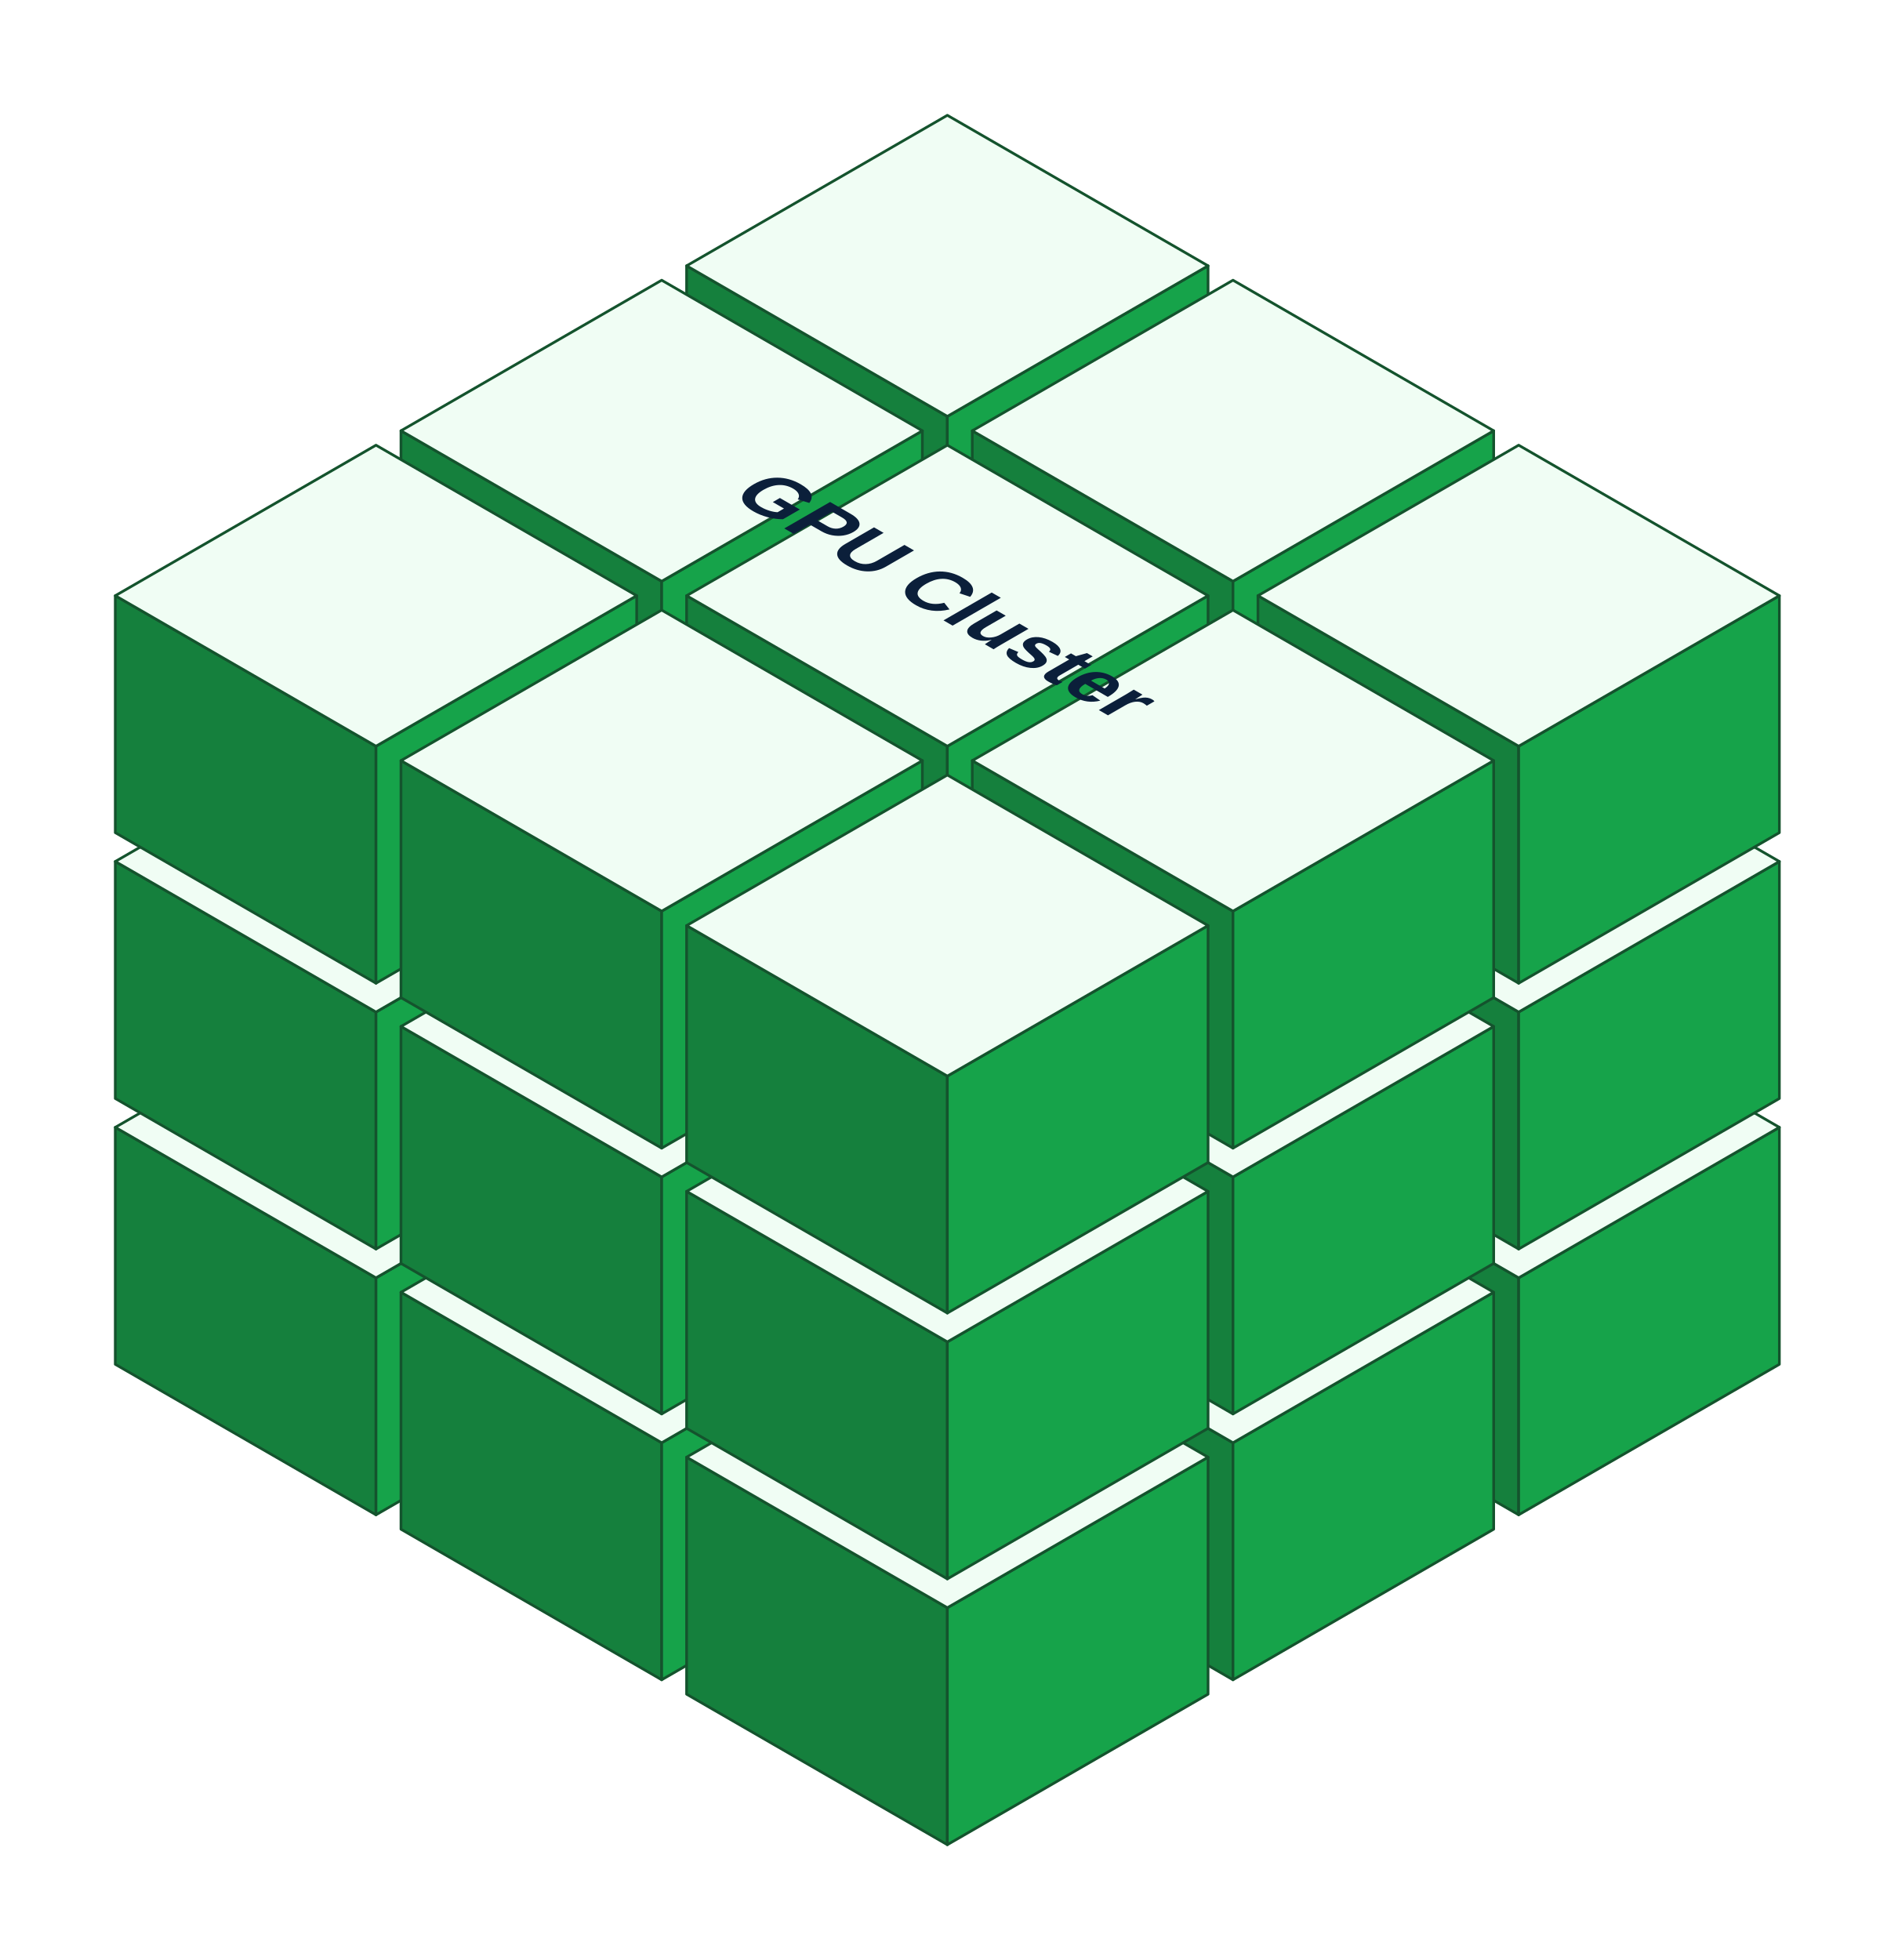
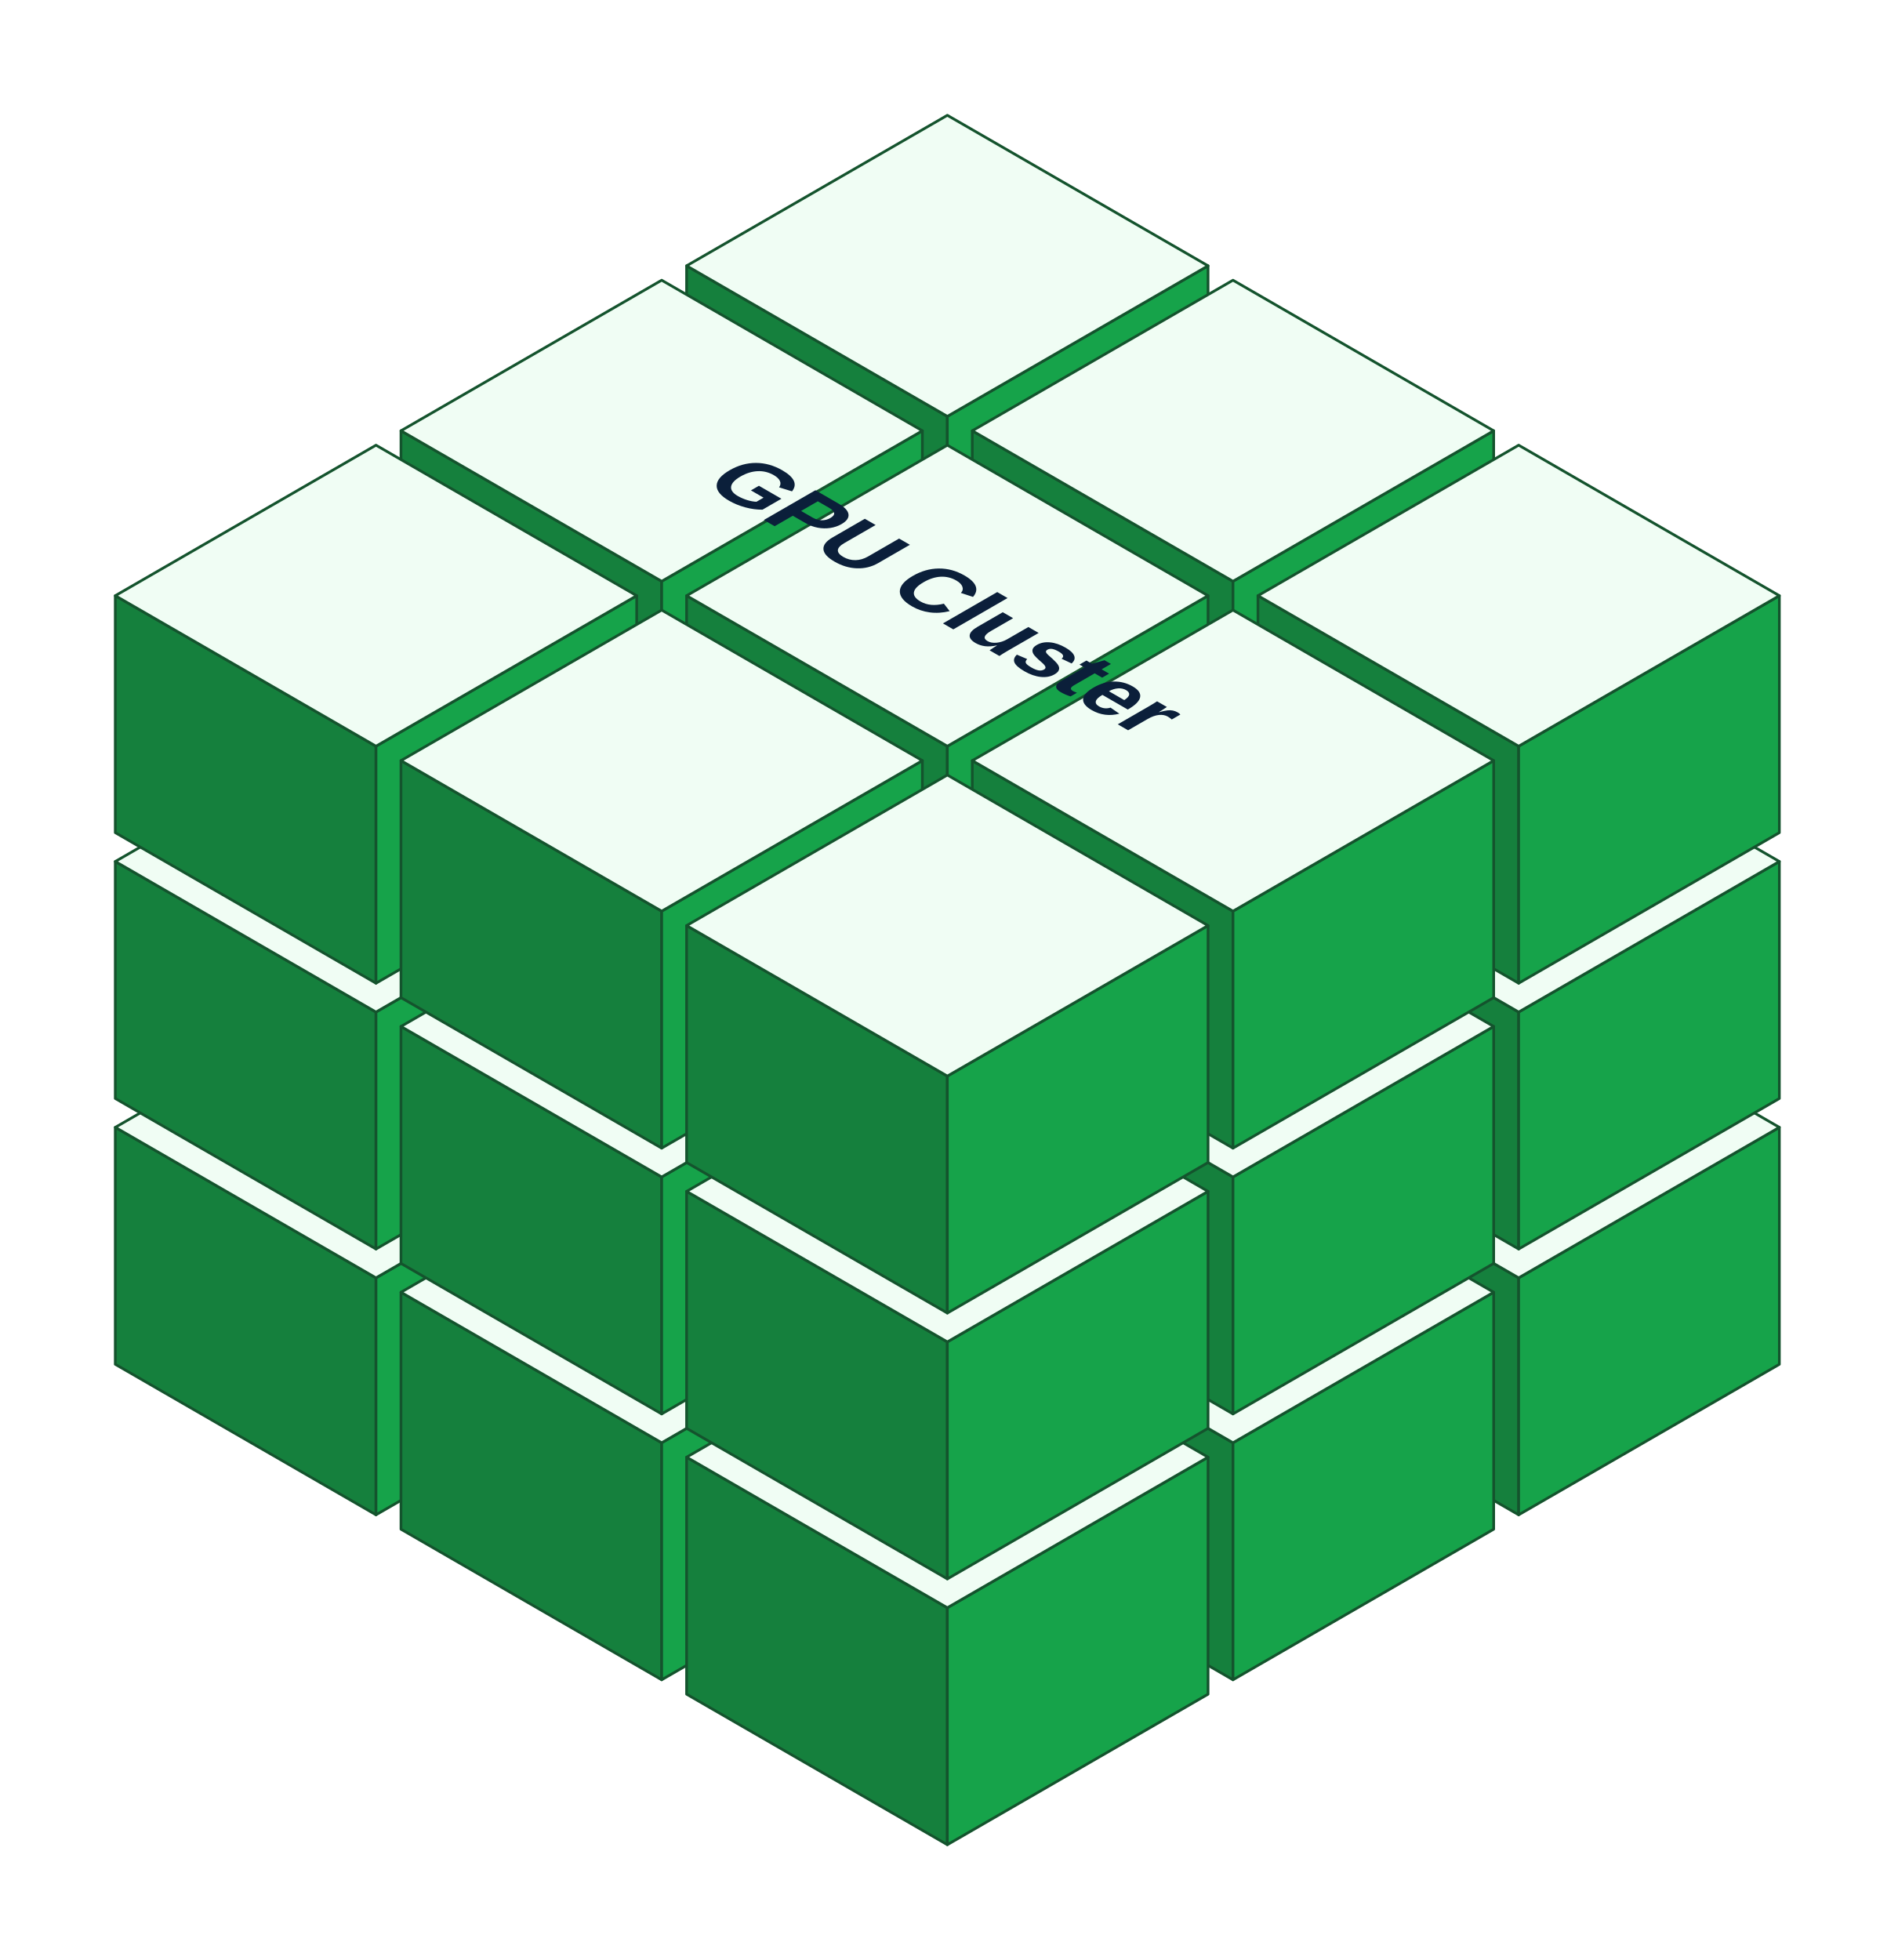
<svg xmlns="http://www.w3.org/2000/svg" viewBox="0 0 395 408" width="395" height="408">
  <g data-face="wrap">
    <polygon data-face="cell-0-0-0-left" points="142.93,215.33 142.93,166.00 197.21,197.33 197.21,246.67" fill="#15803D" stroke="#14532D" stroke-width="0.56" stroke-linejoin="round" stroke-linecap="round" />
    <polygon data-face="cell-0-0-0-right" points="251.48,215.33 251.48,166.00 197.21,197.33 197.21,246.67" fill="#16A34A" stroke="#14532D" stroke-width="0.56" stroke-linejoin="round" stroke-linecap="round" />
    <polygon data-face="cell-0-0-0-top" points="197.21,134.67 251.48,166.00 197.21,197.33 142.93,166.00" fill="#F0FDF4" stroke="#14532D" stroke-width="0.56" stroke-linejoin="round" stroke-linecap="round" />
    <polygon data-face="cell-1-0-0-left" points="202.40,249.67 202.40,200.33 256.67,231.67 256.67,281.00" fill="#15803D" stroke="#14532D" stroke-width="0.56" stroke-linejoin="round" stroke-linecap="round" />
    <polygon data-face="cell-1-0-0-right" points="310.94,249.67 310.94,200.33 256.67,231.67 256.67,281.00" fill="#16A34A" stroke="#14532D" stroke-width="0.56" stroke-linejoin="round" stroke-linecap="round" />
    <polygon data-face="cell-1-0-0-top" points="256.67,169.00 310.94,200.33 256.67,231.67 202.40,200.33" fill="#F0FDF4" stroke="#14532D" stroke-width="0.56" stroke-linejoin="round" stroke-linecap="round" />
    <polygon data-face="cell-0-1-0-left" points="83.47,249.67 83.47,200.33 137.74,231.67 137.74,281.00" fill="#15803D" stroke="#14532D" stroke-width="0.56" stroke-linejoin="round" stroke-linecap="round" />
    <polygon data-face="cell-0-1-0-right" points="192.01,249.67 192.01,200.33 137.74,231.67 137.74,281.00" fill="#16A34A" stroke="#14532D" stroke-width="0.56" stroke-linejoin="round" stroke-linecap="round" />
    <polygon data-face="cell-0-1-0-top" points="137.74,169.00 192.01,200.33 137.74,231.67 83.47,200.33" fill="#F0FDF4" stroke="#14532D" stroke-width="0.56" stroke-linejoin="round" stroke-linecap="round" />
    <polygon data-face="cell-0-0-1-left" points="142.93,160.00 142.93,110.67 197.21,142.00 197.21,191.33" fill="#15803D" stroke="#14532D" stroke-width="0.56" stroke-linejoin="round" stroke-linecap="round" />
    <polygon data-face="cell-0-0-1-right" points="251.48,160.00 251.48,110.67 197.21,142.00 197.21,191.33" fill="#16A34A" stroke="#14532D" stroke-width="0.56" stroke-linejoin="round" stroke-linecap="round" />
    <polygon data-face="cell-0-0-1-top" points="197.21,79.33 251.48,110.67 197.21,142.00 142.93,110.67" fill="#F0FDF4" stroke="#14532D" stroke-width="0.56" stroke-linejoin="round" stroke-linecap="round" />
    <polygon data-face="cell-2-0-0-left" points="261.87,284.00 261.87,234.67 316.14,266.00 316.14,315.33" fill="#15803D" stroke="#14532D" stroke-width="0.56" stroke-linejoin="round" stroke-linecap="round" />
    <polygon data-face="cell-2-0-0-right" points="370.41,284.00 370.41,234.67 316.14,266.00 316.14,315.33" fill="#16A34A" stroke="#14532D" stroke-width="0.56" stroke-linejoin="round" stroke-linecap="round" />
    <polygon data-face="cell-2-0-0-top" points="316.14,203.33 370.41,234.67 316.14,266.00 261.87,234.67" fill="#F0FDF4" stroke="#14532D" stroke-width="0.56" stroke-linejoin="round" stroke-linecap="round" />
    <polygon data-face="cell-1-1-0-left" points="142.93,284.00 142.93,234.67 197.21,266.00 197.21,315.33" fill="#15803D" stroke="#14532D" stroke-width="0.56" stroke-linejoin="round" stroke-linecap="round" />
    <polygon data-face="cell-1-1-0-right" points="251.48,284.00 251.48,234.67 197.21,266.00 197.21,315.33" fill="#16A34A" stroke="#14532D" stroke-width="0.56" stroke-linejoin="round" stroke-linecap="round" />
    <polygon data-face="cell-1-1-0-top" points="197.21,203.33 251.48,234.67 197.21,266.00 142.93,234.67" fill="#F0FDF4" stroke="#14532D" stroke-width="0.56" stroke-linejoin="round" stroke-linecap="round" />
    <polygon data-face="cell-0-2-0-left" points="24.00,284.00 24.00,234.67 78.27,266.00 78.27,315.33" fill="#15803D" stroke="#14532D" stroke-width="0.56" stroke-linejoin="round" stroke-linecap="round" />
    <polygon data-face="cell-0-2-0-right" points="132.54,284.00 132.54,234.67 78.27,266.00 78.27,315.33" fill="#16A34A" stroke="#14532D" stroke-width="0.56" stroke-linejoin="round" stroke-linecap="round" />
    <polygon data-face="cell-0-2-0-top" points="78.27,203.33 132.54,234.67 78.27,266.00 24.00,234.67" fill="#F0FDF4" stroke="#14532D" stroke-width="0.56" stroke-linejoin="round" stroke-linecap="round" />
    <polygon data-face="cell-1-0-1-left" points="202.40,194.33 202.40,145.00 256.67,176.33 256.67,225.67" fill="#15803D" stroke="#14532D" stroke-width="0.56" stroke-linejoin="round" stroke-linecap="round" />
    <polygon data-face="cell-1-0-1-right" points="310.94,194.33 310.94,145.00 256.67,176.33 256.67,225.67" fill="#16A34A" stroke="#14532D" stroke-width="0.56" stroke-linejoin="round" stroke-linecap="round" />
    <polygon data-face="cell-1-0-1-top" points="256.67,113.67 310.94,145.00 256.67,176.33 202.40,145.00" fill="#F0FDF4" stroke="#14532D" stroke-width="0.56" stroke-linejoin="round" stroke-linecap="round" />
    <polygon data-face="cell-0-1-1-left" points="83.47,194.33 83.47,145.00 137.74,176.33 137.74,225.67" fill="#15803D" stroke="#14532D" stroke-width="0.56" stroke-linejoin="round" stroke-linecap="round" />
    <polygon data-face="cell-0-1-1-right" points="192.01,194.33 192.01,145.00 137.74,176.33 137.74,225.67" fill="#16A34A" stroke="#14532D" stroke-width="0.56" stroke-linejoin="round" stroke-linecap="round" />
    <polygon data-face="cell-0-1-1-top" points="137.74,113.67 192.01,145.00 137.74,176.33 83.47,145.00" fill="#F0FDF4" stroke="#14532D" stroke-width="0.56" stroke-linejoin="round" stroke-linecap="round" />
    <polygon data-face="cell-0-0-2-left" points="142.93,104.67 142.93,55.33 197.21,86.67 197.21,136.00" fill="#15803D" stroke="#14532D" stroke-width="0.56" stroke-linejoin="round" stroke-linecap="round" />
    <polygon data-face="cell-0-0-2-right" points="251.48,104.67 251.48,55.33 197.21,86.67 197.21,136.00" fill="#16A34A" stroke="#14532D" stroke-width="0.56" stroke-linejoin="round" stroke-linecap="round" />
    <polygon data-face="cell-0-0-2-top" points="197.21,24.00 251.48,55.33 197.21,86.67 142.93,55.33" fill="#F0FDF4" stroke="#14532D" stroke-width="0.56" stroke-linejoin="round" stroke-linecap="round" />
    <polygon data-face="cell-2-1-0-left" points="202.40,318.33 202.40,269.00 256.67,300.33 256.67,349.67" fill="#15803D" stroke="#14532D" stroke-width="0.56" stroke-linejoin="round" stroke-linecap="round" />
    <polygon data-face="cell-2-1-0-right" points="310.94,318.33 310.94,269.00 256.67,300.33 256.67,349.67" fill="#16A34A" stroke="#14532D" stroke-width="0.56" stroke-linejoin="round" stroke-linecap="round" />
    <polygon data-face="cell-2-1-0-top" points="256.67,237.67 310.94,269.00 256.67,300.33 202.40,269.00" fill="#F0FDF4" stroke="#14532D" stroke-width="0.56" stroke-linejoin="round" stroke-linecap="round" />
    <polygon data-face="cell-1-2-0-left" points="83.47,318.33 83.47,269.00 137.74,300.33 137.74,349.67" fill="#15803D" stroke="#14532D" stroke-width="0.56" stroke-linejoin="round" stroke-linecap="round" />
    <polygon data-face="cell-1-2-0-right" points="192.01,318.33 192.01,269.00 137.74,300.33 137.74,349.67" fill="#16A34A" stroke="#14532D" stroke-width="0.56" stroke-linejoin="round" stroke-linecap="round" />
    <polygon data-face="cell-1-2-0-top" points="137.74,237.67 192.01,269.00 137.74,300.33 83.47,269.00" fill="#F0FDF4" stroke="#14532D" stroke-width="0.56" stroke-linejoin="round" stroke-linecap="round" />
    <polygon data-face="cell-2-0-1-left" points="261.87,228.67 261.87,179.33 316.14,210.67 316.14,260.00" fill="#15803D" stroke="#14532D" stroke-width="0.56" stroke-linejoin="round" stroke-linecap="round" />
    <polygon data-face="cell-2-0-1-right" points="370.41,228.67 370.41,179.33 316.14,210.67 316.14,260.00" fill="#16A34A" stroke="#14532D" stroke-width="0.56" stroke-linejoin="round" stroke-linecap="round" />
    <polygon data-face="cell-2-0-1-top" points="316.14,148.00 370.41,179.33 316.14,210.67 261.87,179.33" fill="#F0FDF4" stroke="#14532D" stroke-width="0.56" stroke-linejoin="round" stroke-linecap="round" />
    <polygon data-face="cell-1-1-1-left" points="142.93,228.67 142.93,179.33 197.21,210.67 197.21,260.00" fill="#15803D" stroke="#14532D" stroke-width="0.56" stroke-linejoin="round" stroke-linecap="round" />
    <polygon data-face="cell-1-1-1-right" points="251.48,228.67 251.48,179.33 197.21,210.67 197.21,260.00" fill="#16A34A" stroke="#14532D" stroke-width="0.56" stroke-linejoin="round" stroke-linecap="round" />
    <polygon data-face="cell-1-1-1-top" points="197.21,148.00 251.48,179.33 197.21,210.67 142.93,179.33" fill="#F0FDF4" stroke="#14532D" stroke-width="0.56" stroke-linejoin="round" stroke-linecap="round" />
    <polygon data-face="cell-0-2-1-left" points="24.00,228.67 24.00,179.33 78.27,210.67 78.27,260.00" fill="#15803D" stroke="#14532D" stroke-width="0.56" stroke-linejoin="round" stroke-linecap="round" />
    <polygon data-face="cell-0-2-1-right" points="132.54,228.67 132.54,179.33 78.27,210.67 78.27,260.00" fill="#16A34A" stroke="#14532D" stroke-width="0.56" stroke-linejoin="round" stroke-linecap="round" />
    <polygon data-face="cell-0-2-1-top" points="78.27,148.00 132.54,179.33 78.27,210.67 24.00,179.33" fill="#F0FDF4" stroke="#14532D" stroke-width="0.56" stroke-linejoin="round" stroke-linecap="round" />
    <polygon data-face="cell-1-0-2-left" points="202.40,139.00 202.40,89.67 256.67,121.00 256.67,170.33" fill="#15803D" stroke="#14532D" stroke-width="0.56" stroke-linejoin="round" stroke-linecap="round" />
    <polygon data-face="cell-1-0-2-right" points="310.94,139.00 310.94,89.67 256.67,121.00 256.67,170.33" fill="#16A34A" stroke="#14532D" stroke-width="0.56" stroke-linejoin="round" stroke-linecap="round" />
    <polygon data-face="cell-1-0-2-top" points="256.67,58.33 310.94,89.67 256.67,121.00 202.40,89.67" fill="#F0FDF4" stroke="#14532D" stroke-width="0.56" stroke-linejoin="round" stroke-linecap="round" />
    <polygon data-face="cell-0-1-2-left" points="83.47,139.00 83.47,89.67 137.74,121.00 137.74,170.33" fill="#15803D" stroke="#14532D" stroke-width="0.56" stroke-linejoin="round" stroke-linecap="round" />
    <polygon data-face="cell-0-1-2-right" points="192.01,139.00 192.01,89.67 137.74,121.00 137.74,170.33" fill="#16A34A" stroke="#14532D" stroke-width="0.56" stroke-linejoin="round" stroke-linecap="round" />
    <polygon data-face="cell-0-1-2-top" points="137.74,58.33 192.01,89.67 137.74,121.00 83.47,89.67" fill="#F0FDF4" stroke="#14532D" stroke-width="0.56" stroke-linejoin="round" stroke-linecap="round" />
    <polygon data-face="cell-2-2-0-left" points="142.93,352.67 142.93,303.33 197.21,334.67 197.21,384.00" fill="#15803D" stroke="#14532D" stroke-width="0.56" stroke-linejoin="round" stroke-linecap="round" />
    <polygon data-face="cell-2-2-0-right" points="251.48,352.67 251.48,303.33 197.21,334.67 197.21,384.00" fill="#16A34A" stroke="#14532D" stroke-width="0.56" stroke-linejoin="round" stroke-linecap="round" />
    <polygon data-face="cell-2-2-0-top" points="197.21,272.00 251.48,303.33 197.21,334.67 142.93,303.33" fill="#F0FDF4" stroke="#14532D" stroke-width="0.56" stroke-linejoin="round" stroke-linecap="round" />
    <polygon data-face="cell-2-1-1-left" points="202.40,263.00 202.40,213.67 256.67,245.00 256.67,294.33" fill="#15803D" stroke="#14532D" stroke-width="0.56" stroke-linejoin="round" stroke-linecap="round" />
    <polygon data-face="cell-2-1-1-right" points="310.94,263.00 310.94,213.67 256.67,245.00 256.67,294.33" fill="#16A34A" stroke="#14532D" stroke-width="0.56" stroke-linejoin="round" stroke-linecap="round" />
    <polygon data-face="cell-2-1-1-top" points="256.67,182.33 310.94,213.67 256.67,245.00 202.40,213.67" fill="#F0FDF4" stroke="#14532D" stroke-width="0.56" stroke-linejoin="round" stroke-linecap="round" />
    <polygon data-face="cell-1-2-1-left" points="83.47,263.00 83.47,213.67 137.74,245.00 137.74,294.33" fill="#15803D" stroke="#14532D" stroke-width="0.56" stroke-linejoin="round" stroke-linecap="round" />
    <polygon data-face="cell-1-2-1-right" points="192.01,263.00 192.01,213.67 137.74,245.00 137.74,294.33" fill="#16A34A" stroke="#14532D" stroke-width="0.56" stroke-linejoin="round" stroke-linecap="round" />
    <polygon data-face="cell-1-2-1-top" points="137.74,182.33 192.01,213.67 137.74,245.00 83.47,213.67" fill="#F0FDF4" stroke="#14532D" stroke-width="0.56" stroke-linejoin="round" stroke-linecap="round" />
    <polygon data-face="cell-2-0-2-left" points="261.87,173.33 261.87,124.00 316.14,155.33 316.14,204.67" fill="#15803D" stroke="#14532D" stroke-width="0.56" stroke-linejoin="round" stroke-linecap="round" />
    <polygon data-face="cell-2-0-2-right" points="370.41,173.33 370.41,124.00 316.14,155.33 316.14,204.67" fill="#16A34A" stroke="#14532D" stroke-width="0.56" stroke-linejoin="round" stroke-linecap="round" />
    <polygon data-face="cell-2-0-2-top" points="316.14,92.67 370.41,124.00 316.14,155.33 261.87,124.00" fill="#F0FDF4" stroke="#14532D" stroke-width="0.56" stroke-linejoin="round" stroke-linecap="round" />
    <polygon data-face="cell-1-1-2-left" points="142.93,173.33 142.93,124.00 197.21,155.33 197.21,204.67" fill="#15803D" stroke="#14532D" stroke-width="0.56" stroke-linejoin="round" stroke-linecap="round" />
    <polygon data-face="cell-1-1-2-right" points="251.48,173.33 251.48,124.00 197.21,155.33 197.21,204.67" fill="#16A34A" stroke="#14532D" stroke-width="0.56" stroke-linejoin="round" stroke-linecap="round" />
    <polygon data-face="cell-1-1-2-top" points="197.21,92.67 251.48,124.00 197.21,155.33 142.93,124.00" fill="#F0FDF4" stroke="#14532D" stroke-width="0.56" stroke-linejoin="round" stroke-linecap="round" />
    <polygon data-face="cell-0-2-2-left" points="24.00,173.33 24.00,124.00 78.27,155.33 78.27,204.67" fill="#15803D" stroke="#14532D" stroke-width="0.56" stroke-linejoin="round" stroke-linecap="round" />
    <polygon data-face="cell-0-2-2-right" points="132.54,173.33 132.54,124.00 78.27,155.33 78.27,204.67" fill="#16A34A" stroke="#14532D" stroke-width="0.56" stroke-linejoin="round" stroke-linecap="round" />
    <polygon data-face="cell-0-2-2-top" points="78.27,92.67 132.54,124.00 78.27,155.33 24.00,124.00" fill="#F0FDF4" stroke="#14532D" stroke-width="0.56" stroke-linejoin="round" stroke-linecap="round" />
    <polygon data-face="cell-2-2-1-left" points="142.93,297.33 142.93,248.00 197.21,279.33 197.21,328.67" fill="#15803D" stroke="#14532D" stroke-width="0.56" stroke-linejoin="round" stroke-linecap="round" />
    <polygon data-face="cell-2-2-1-right" points="251.48,297.33 251.48,248.00 197.21,279.33 197.21,328.67" fill="#16A34A" stroke="#14532D" stroke-width="0.56" stroke-linejoin="round" stroke-linecap="round" />
    <polygon data-face="cell-2-2-1-top" points="197.21,216.67 251.48,248.00 197.21,279.33 142.93,248.00" fill="#F0FDF4" stroke="#14532D" stroke-width="0.56" stroke-linejoin="round" stroke-linecap="round" />
    <polygon data-face="cell-2-1-2-left" points="202.40,207.67 202.40,158.33 256.67,189.67 256.67,239.00" fill="#15803D" stroke="#14532D" stroke-width="0.56" stroke-linejoin="round" stroke-linecap="round" />
    <polygon data-face="cell-2-1-2-right" points="310.94,207.67 310.94,158.33 256.67,189.67 256.67,239.00" fill="#16A34A" stroke="#14532D" stroke-width="0.56" stroke-linejoin="round" stroke-linecap="round" />
    <polygon data-face="cell-2-1-2-top" points="256.67,127.00 310.94,158.33 256.67,189.67 202.40,158.33" fill="#F0FDF4" stroke="#14532D" stroke-width="0.56" stroke-linejoin="round" stroke-linecap="round" />
    <polygon data-face="cell-1-2-2-left" points="83.47,207.67 83.47,158.33 137.74,189.67 137.74,239.00" fill="#15803D" stroke="#14532D" stroke-width="0.56" stroke-linejoin="round" stroke-linecap="round" />
    <polygon data-face="cell-1-2-2-right" points="192.01,207.67 192.01,158.33 137.74,189.67 137.74,239.00" fill="#16A34A" stroke="#14532D" stroke-width="0.56" stroke-linejoin="round" stroke-linecap="round" />
    <polygon data-face="cell-1-2-2-top" points="137.74,127.00 192.01,158.33 137.74,189.67 83.47,158.33" fill="#F0FDF4" stroke="#14532D" stroke-width="0.56" stroke-linejoin="round" stroke-linecap="round" />
    <polygon data-face="cell-2-2-2-left" points="142.93,242.00 142.93,192.67 197.21,224.00 197.21,273.33" fill="#15803D" stroke="#14532D" stroke-width="0.56" stroke-linejoin="round" stroke-linecap="round" />
    <polygon data-face="cell-2-2-2-right" points="251.48,242.00 251.48,192.67 197.21,224.00 197.21,273.33" fill="#16A34A" stroke="#14532D" stroke-width="0.56" stroke-linejoin="round" stroke-linecap="round" />
    <polygon data-face="cell-2-2-2-top" points="197.21,161.33 251.48,192.67 197.21,224.00 142.93,192.67" fill="#F0FDF4" stroke="#14532D" stroke-width="0.56" stroke-linejoin="round" stroke-linecap="round" />
    <g data-face="top-content" transform="matrix(0.866 0.5 -0.866 0.5 197.21 24.00)">
-       <text x="100.00" y="100.00" dy=".35em" font-family="Helvetica Neue, Arial, sans-serif" font-size="16.00" font-weight="600" fill="#0B1F3A" text-anchor="middle">GPU Cluster</text>
+       <text x="100.00" y="100.00" dy=".35em" font-family="Helvetica Neue, Arial, sans-serif" font-size="18.00" font-weight="600" fill="#0B1F3A" text-anchor="middle">GPU Cluster</text>
    </g>
  </g>
</svg>
